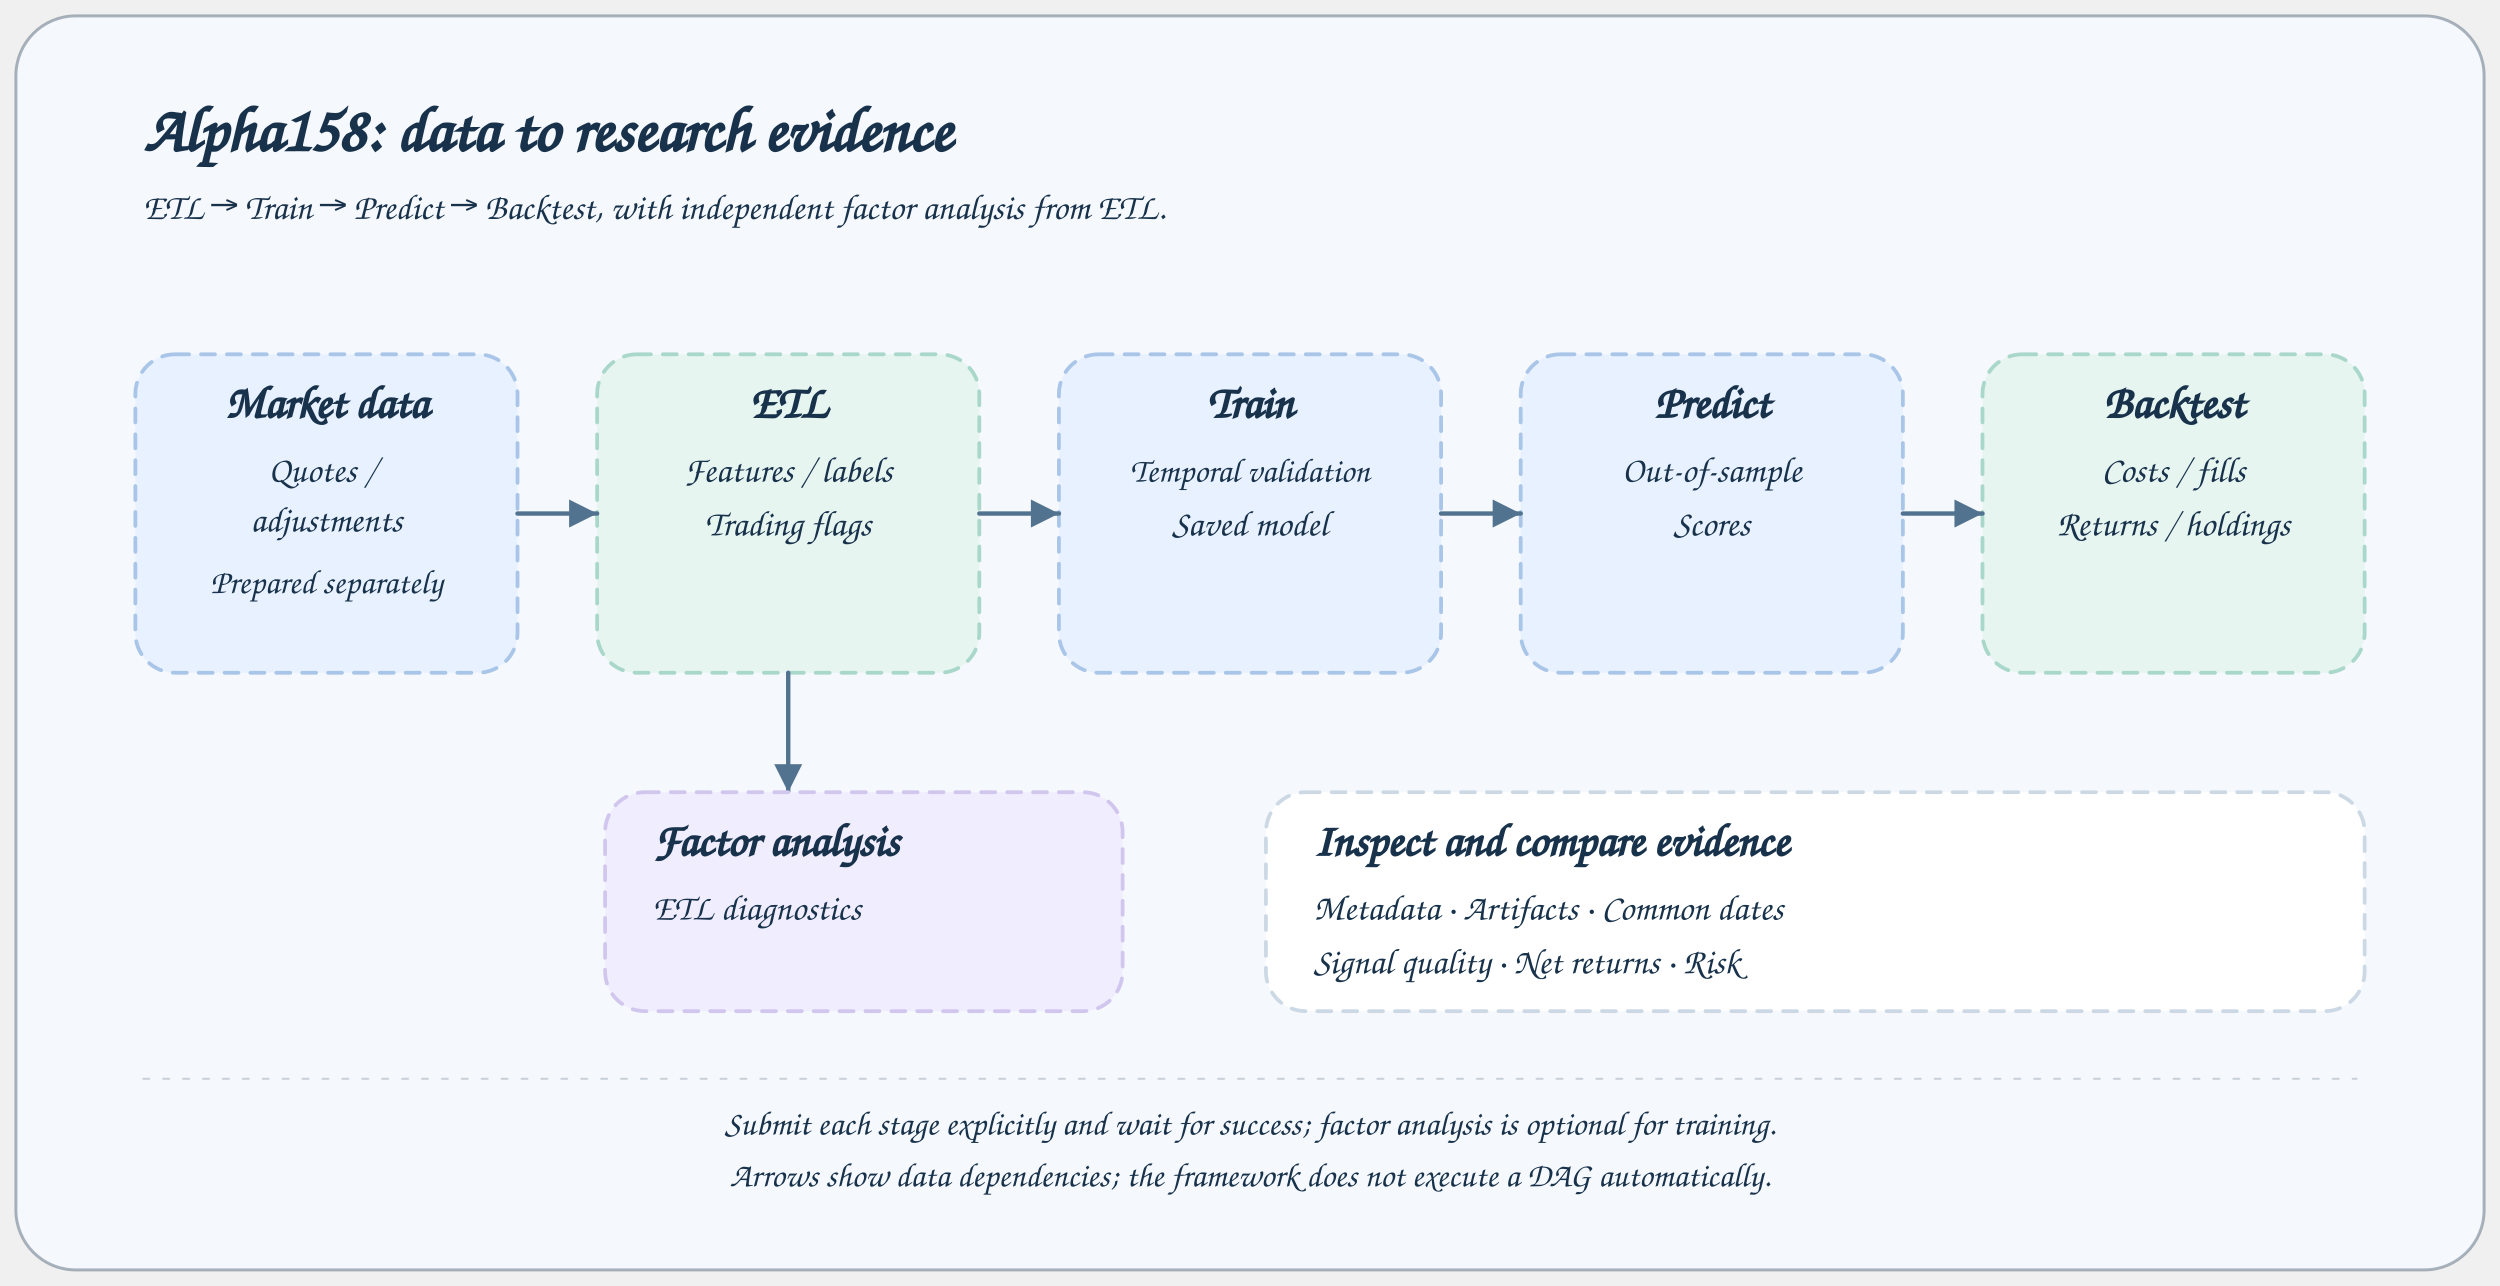
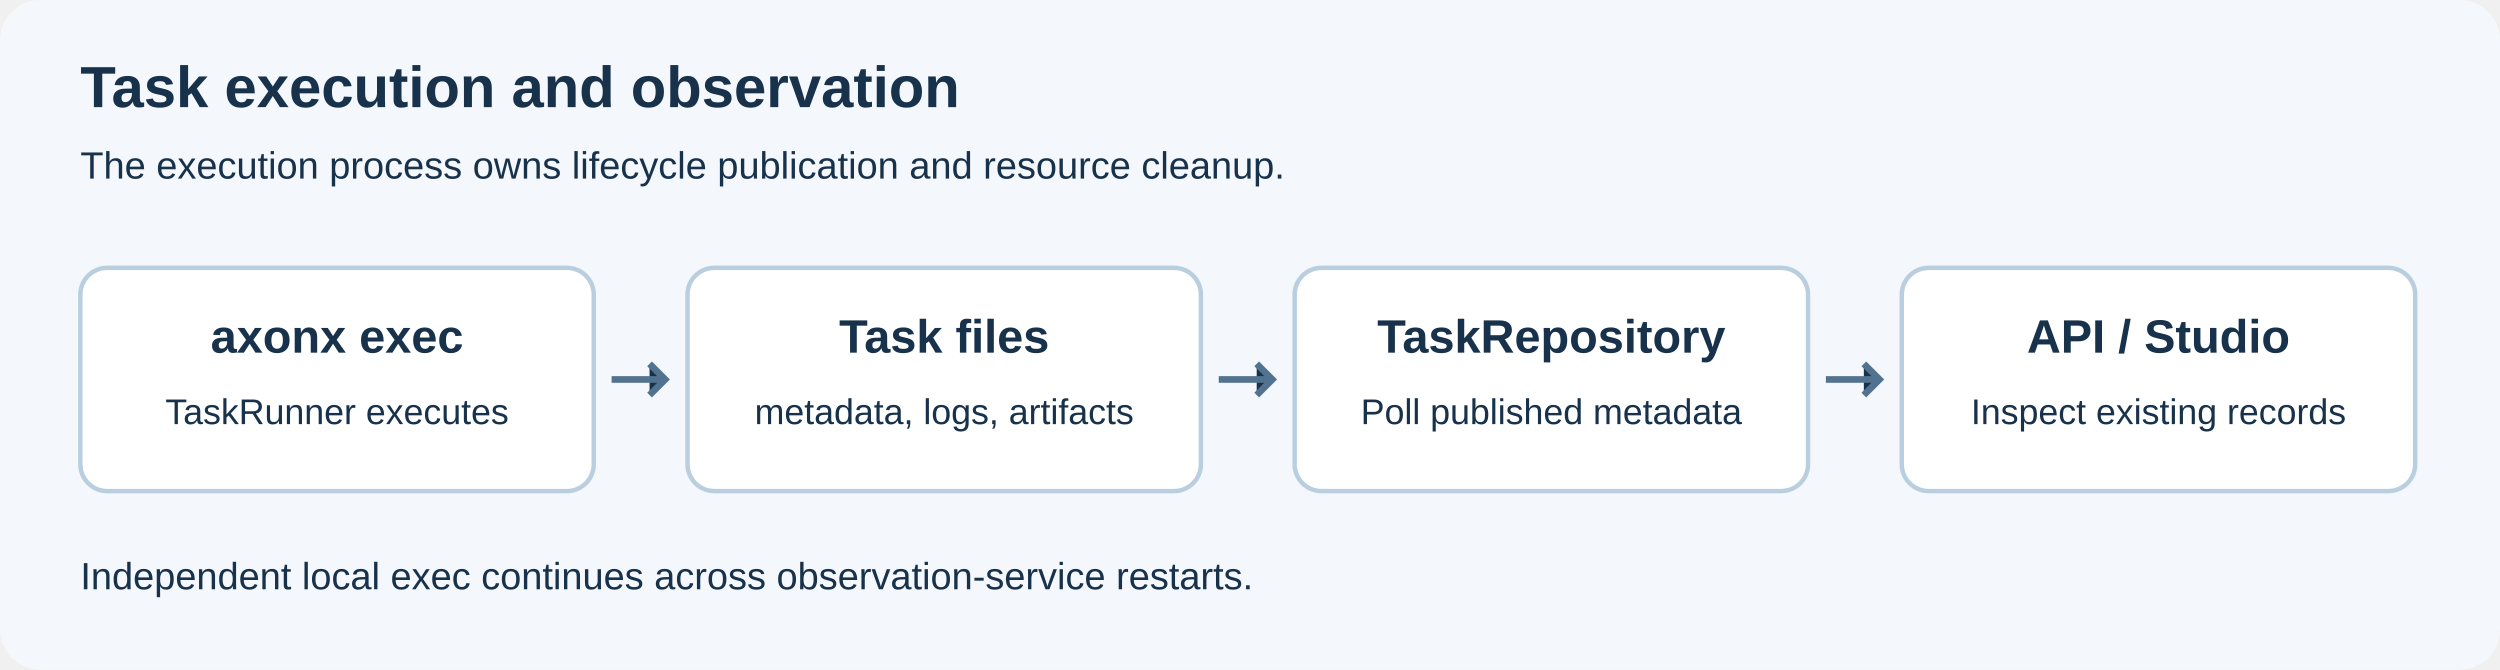
- <svg xmlns="http://www.w3.org/2000/svg" width="1256" height="646" viewBox="0 0 1256 646" role="img" aria-labelledby="title desc">
-   <defs>
-     <marker id="arrow" viewBox="0 0 10 10" refX="9" refY="5" markerWidth="8" markerHeight="8" orient="auto-start-reverse">
-       <path d="M 1 1 L 9 5 L 1 9 Z" fill="#52738f" />
-     </marker>
-   </defs>
-   <rect x="8" y="8" width="1240.0" height="630.0" rx="30" fill="#f5f8fc" stroke="#18324b" stroke-width="1.5" stroke-linejoin="round" stroke-opacity="0.35" />
-   <g transform="translate(28 28)" font-family="'Comic Sans MS', 'Chalkboard SE', 'Comic Neue', cursive" data-diagram-content="true">
-     <g font-family="'Comic Sans MS', 'Chalkboard SE', 'Comic Neue', cursive" fill="#18324b">
-       <text x="44" y="48" font-size="32" font-weight="700" text-anchor="start">Alpha158: data to research evidence</text>
-       <text x="44" y="82" font-size="18" font-weight="400" text-anchor="start" fill="#18324b">ETL → Train → Predict → Backtest, with independent factor analysis from ETL.</text>
-       <rect x="40" y="150" width="192" height="160" rx="20" fill="#e8f1ff" stroke="#a9c5e8" stroke-width="1.9" stroke-dasharray="7 6" stroke-linecap="round" />
-       <text x="136" y="182" font-size="23" font-weight="700" text-anchor="middle">Market data</text>
-       <text x="136" y="214" font-size="18" font-weight="400" text-anchor="middle">
-         <tspan x="136" dy="0">Quotes /</tspan>
-         <tspan x="136" dy="25">adjustments</tspan>
-       </text>
-       <text x="136" y="270" font-size="17" font-weight="400" text-anchor="middle">Prepared separately</text>
-       <rect x="272" y="150" width="192" height="160" rx="20" fill="#e7f5f1" stroke="#a9d7ca" stroke-width="1.9" stroke-dasharray="7 6" stroke-linecap="round" />
-       <text x="368" y="182" font-size="23" font-weight="700" text-anchor="middle">ETL</text>
-       <text x="368" y="214" font-size="18" font-weight="400" text-anchor="middle">Features / labels</text>
-       <text x="368" y="241" font-size="18" font-weight="400" text-anchor="middle">Trading flags</text>
-       <rect x="504" y="150" width="192" height="160" rx="20" fill="#e8f1ff" stroke="#a9c5e8" stroke-width="1.9" stroke-dasharray="7 6" stroke-linecap="round" />
-       <text x="600" y="182" font-size="23" font-weight="700" text-anchor="middle">Train</text>
-       <text x="600" y="214" font-size="17" font-weight="400" text-anchor="middle">Temporal validation</text>
-       <text x="600" y="241" font-size="18" font-weight="400" text-anchor="middle">Saved model</text>
-       <rect x="736" y="150" width="192" height="160" rx="20" fill="#e8f1ff" stroke="#a9c5e8" stroke-width="1.9" stroke-dasharray="7 6" stroke-linecap="round" />
-       <text x="832" y="182" font-size="23" font-weight="700" text-anchor="middle">Predict</text>
-       <text x="832" y="214" font-size="18" font-weight="400" text-anchor="middle">Out-of-sample</text>
-       <text x="832" y="241" font-size="18" font-weight="400" text-anchor="middle">Scores</text>
-       <rect x="968" y="150" width="192" height="160" rx="20" fill="#e7f5f1" stroke="#a9d7ca" stroke-width="1.9" stroke-dasharray="7 6" stroke-linecap="round" />
-       <text x="1064" y="182" font-size="23" font-weight="700" text-anchor="middle">Backtest</text>
-       <text x="1064" y="214" font-size="18" font-weight="400" text-anchor="middle">Costs / fills</text>
-       <text x="1064" y="241" font-size="18" font-weight="400" text-anchor="middle">Returns / holdings</text>
-       <path d="M 232 230 H 272" fill="none" stroke="#52738f" stroke-width="2.2" marker-end="url(#arrow)" stroke-linecap="round" stroke-linejoin="round" />
-       <path d="M 464 230 H 504" fill="none" stroke="#52738f" stroke-width="2.2" marker-end="url(#arrow)" stroke-linecap="round" stroke-linejoin="round" />
-       <path d="M 696 230 H 736" fill="none" stroke="#52738f" stroke-width="2.2" marker-end="url(#arrow)" stroke-linecap="round" stroke-linejoin="round" />
-       <path d="M 928 230 H 968" fill="none" stroke="#52738f" stroke-width="2.2" marker-end="url(#arrow)" stroke-linecap="round" stroke-linejoin="round" />
-       <path d="M 368 310 V 370" fill="none" stroke="#52738f" stroke-width="2.2" marker-end="url(#arrow)" stroke-linecap="round" stroke-linejoin="round" />
-       <rect x="276" y="370" width="260" height="110" rx="20" fill="#f0edff" stroke="#d1c6ed" stroke-width="1.9" stroke-dasharray="7 6" stroke-linecap="round" />
-       <text x="300.0" y="402.0" font-size="23" font-weight="700" text-anchor="start">Factor analysis</text>
-       <text x="300.0" y="434.0" font-size="18" font-weight="400" text-anchor="start">ETL diagnostics</text>
-       <rect x="608" y="370" width="552" height="110" rx="20" fill="#ffffff" stroke="#ccd9e5" stroke-width="1.9" stroke-dasharray="7 6" stroke-linecap="round" />
-       <text x="632.0" y="402.0" font-size="23" font-weight="700" text-anchor="start">Inspect and compare evidence</text>
-       <text x="632.0" y="434.0" font-size="18" font-weight="400" text-anchor="start">Metadata · Artifacts · Common dates</text>
-       <text x="632.0" y="461.0" font-size="18" font-weight="400" text-anchor="start">Signal quality · Net returns · Risk</text>
-       <text x="600.0" y="542" font-size="17" font-weight="400" text-anchor="middle">Submit each stage explicitly and wait for success; factor analysis is optional for training.</text>
-       <text x="600.0" y="568" font-size="17" font-weight="400" text-anchor="middle">Arrows show data dependencies; the framework does not execute a DAG automatically.</text>
+ <svg xmlns="http://www.w3.org/2000/svg" width="1120" height="300" viewBox="0 0 1120 300" role="img" aria-labelledby="title desc">
+   <rect width="1120" height="300" rx="18" fill="#f4f7fb" />
+   <g font-family="Arial,sans-serif" fill="#18324b">
+     <text x="36" y="48" font-size="26" font-weight="700">Task execution and observation</text>
+     <text x="36" y="80" font-size="17">The execution process owns lifecycle publication and resource cleanup.</text>
+     <g fill="#fff" stroke="#b9cede" stroke-width="2">
+       <rect x="36" y="120" width="230" height="100" rx="12" />
+       <rect x="308" y="120" width="230" height="100" rx="12" />
+       <rect x="580" y="120" width="230" height="100" rx="12" />
+       <rect x="852" y="120" width="230" height="100" rx="12" />
    </g>
-     <path d="M 44 514 H 1156" fill="none" stroke="#18324b" stroke-opacity="0.2" stroke-width="1" stroke-dasharray="3 7" stroke-linecap="round" />
+     <g font-size="21" font-weight="700" text-anchor="middle">
+       <text x="151" y="158">axonx exec</text>
+       <text x="423" y="158">Task files</text>
+       <text x="695" y="158">TaskRepository</text>
+       <text x="967" y="158">API / Studio</text>
+     </g>
+     <g font-size="16" text-anchor="middle">
+       <text x="151" y="190">TaskRunner executes</text>
+       <text x="423" y="190">metadata, logs, artifacts</text>
+       <text x="695" y="190">Poll published metadata</text>
+       <text x="967" y="190">Inspect existing records</text>
+     </g>
+     <g stroke="#52738f" stroke-width="3">
+       <path d="M274 170h24m-7-7 7 7-7 7" />
+       <path d="M546 170h24m-7-7 7 7-7 7" />
+       <path d="M818 170h24m-7-7 7 7-7 7" />
+     </g>
+     <text x="36" y="264" font-size="17">Independent local exec continues across observation-service restarts.</text>
  </g>
</svg>
